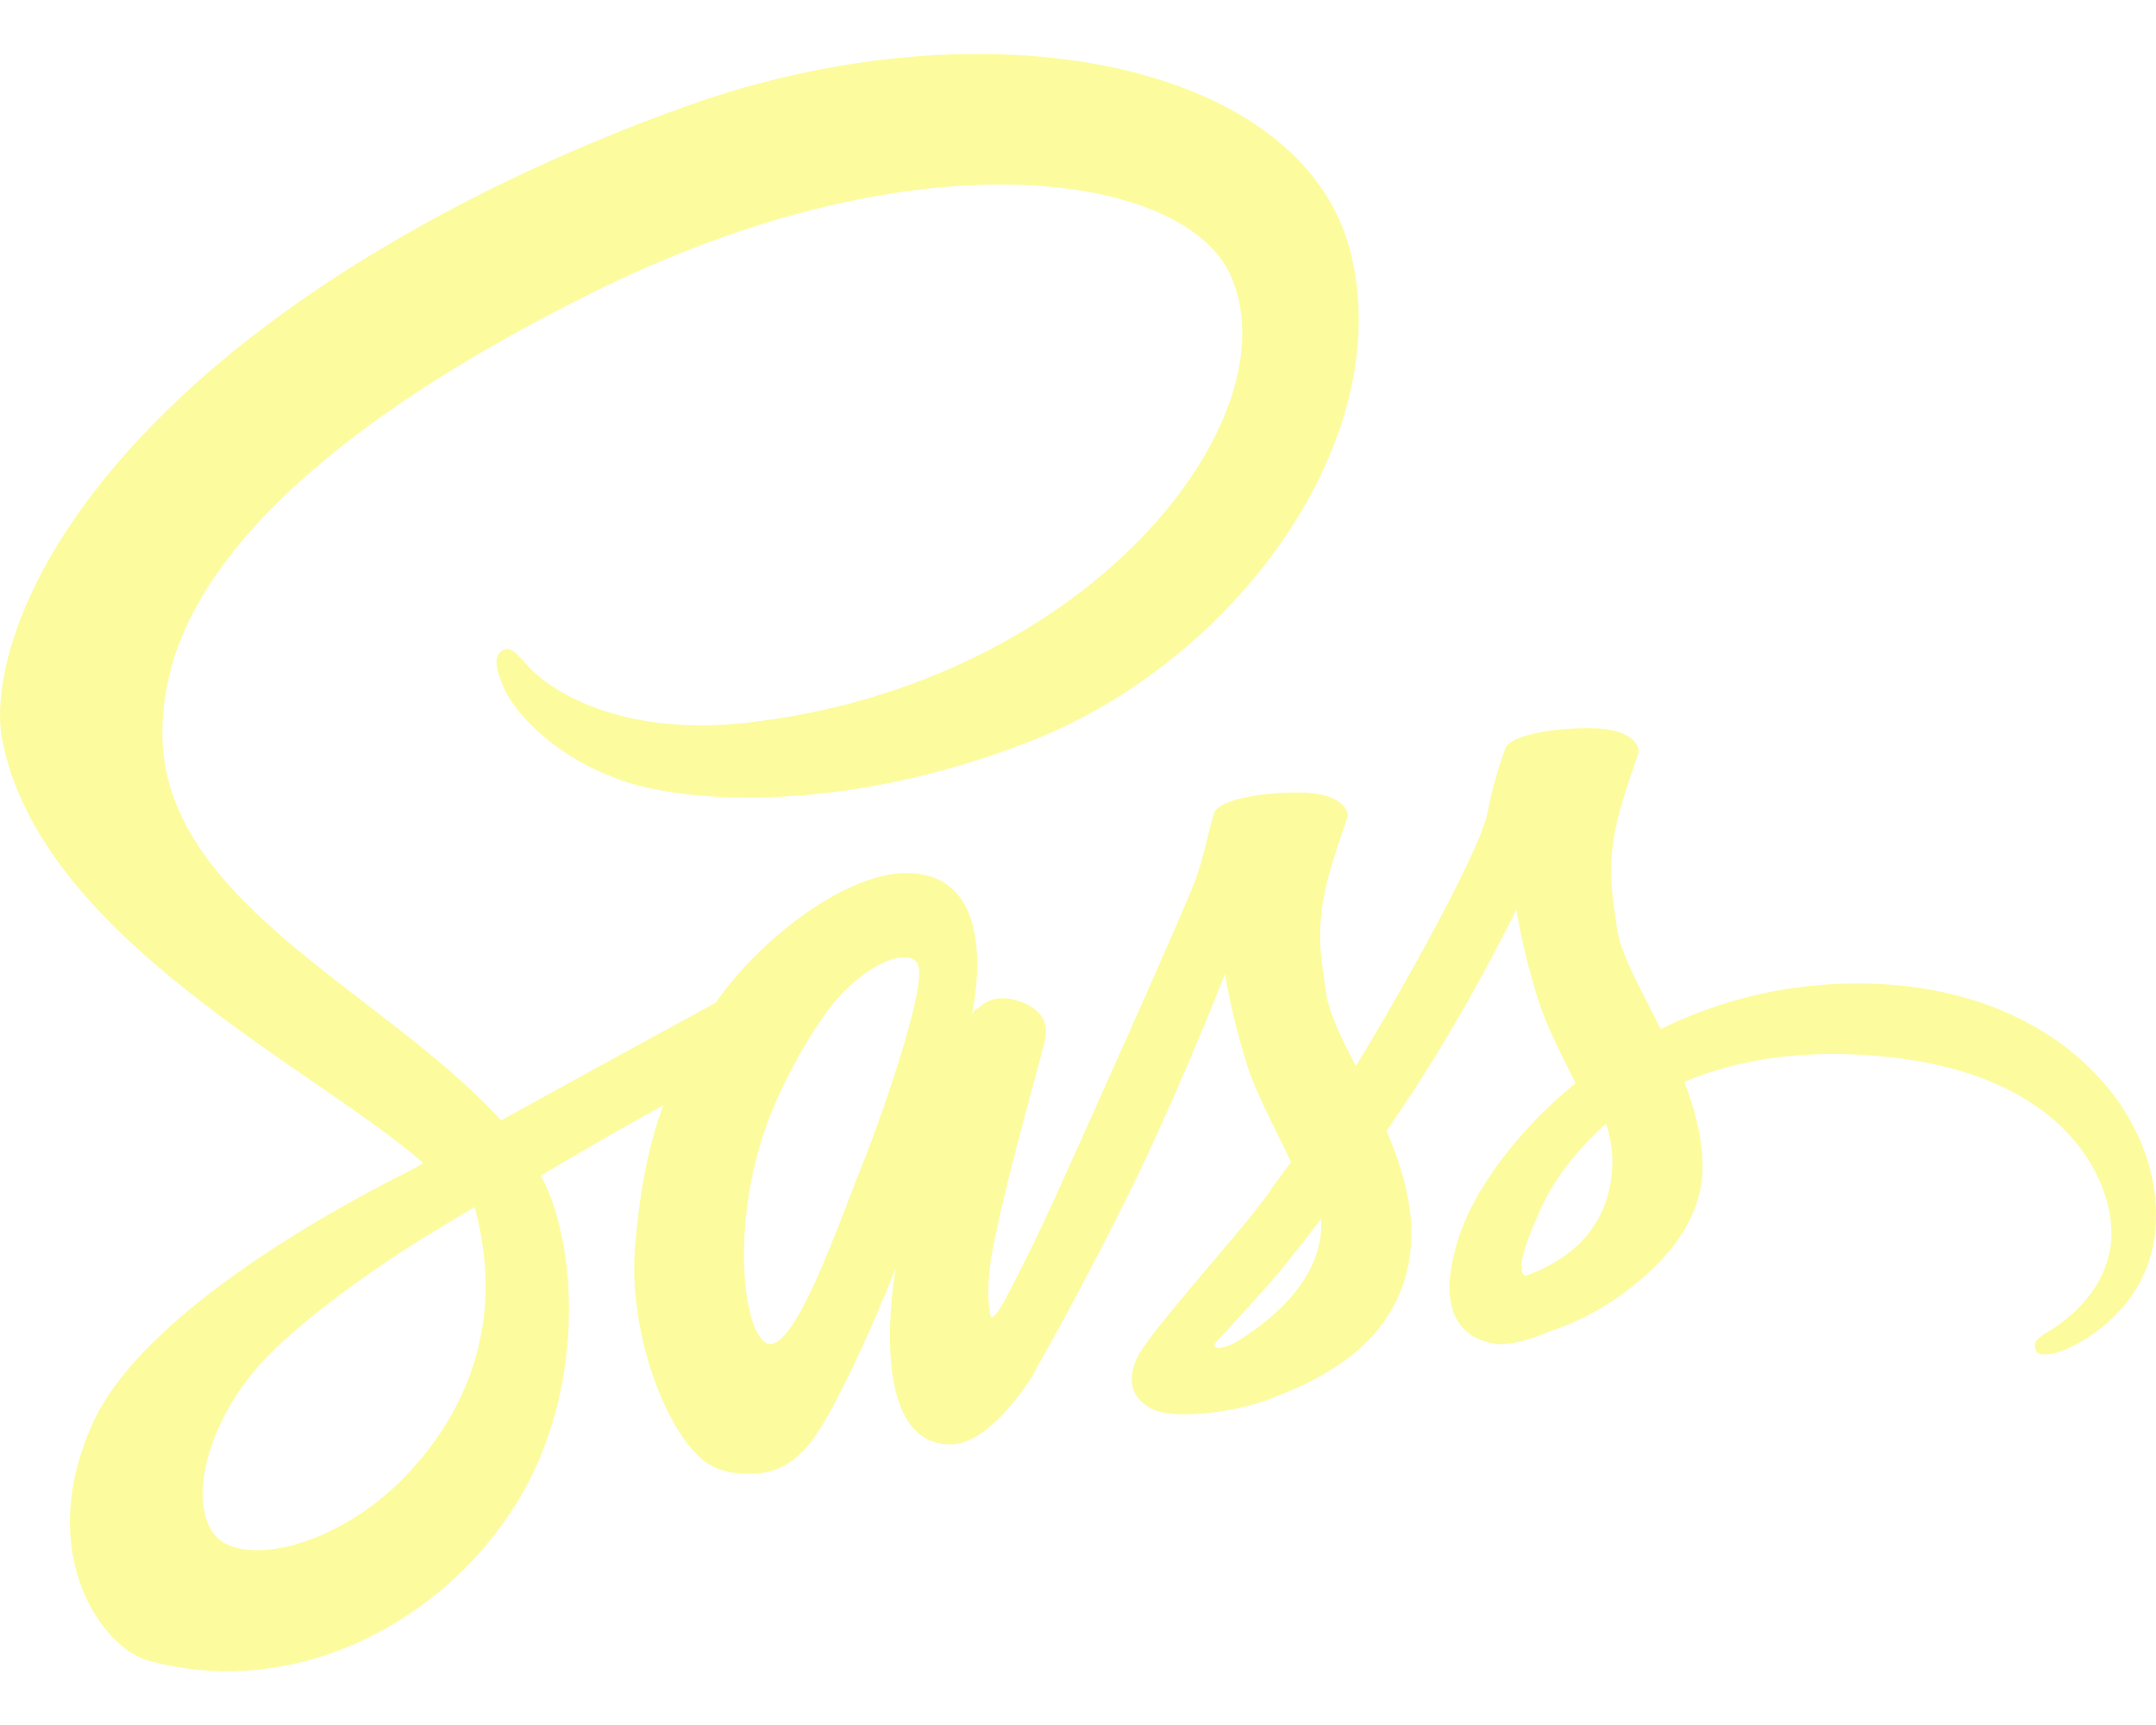
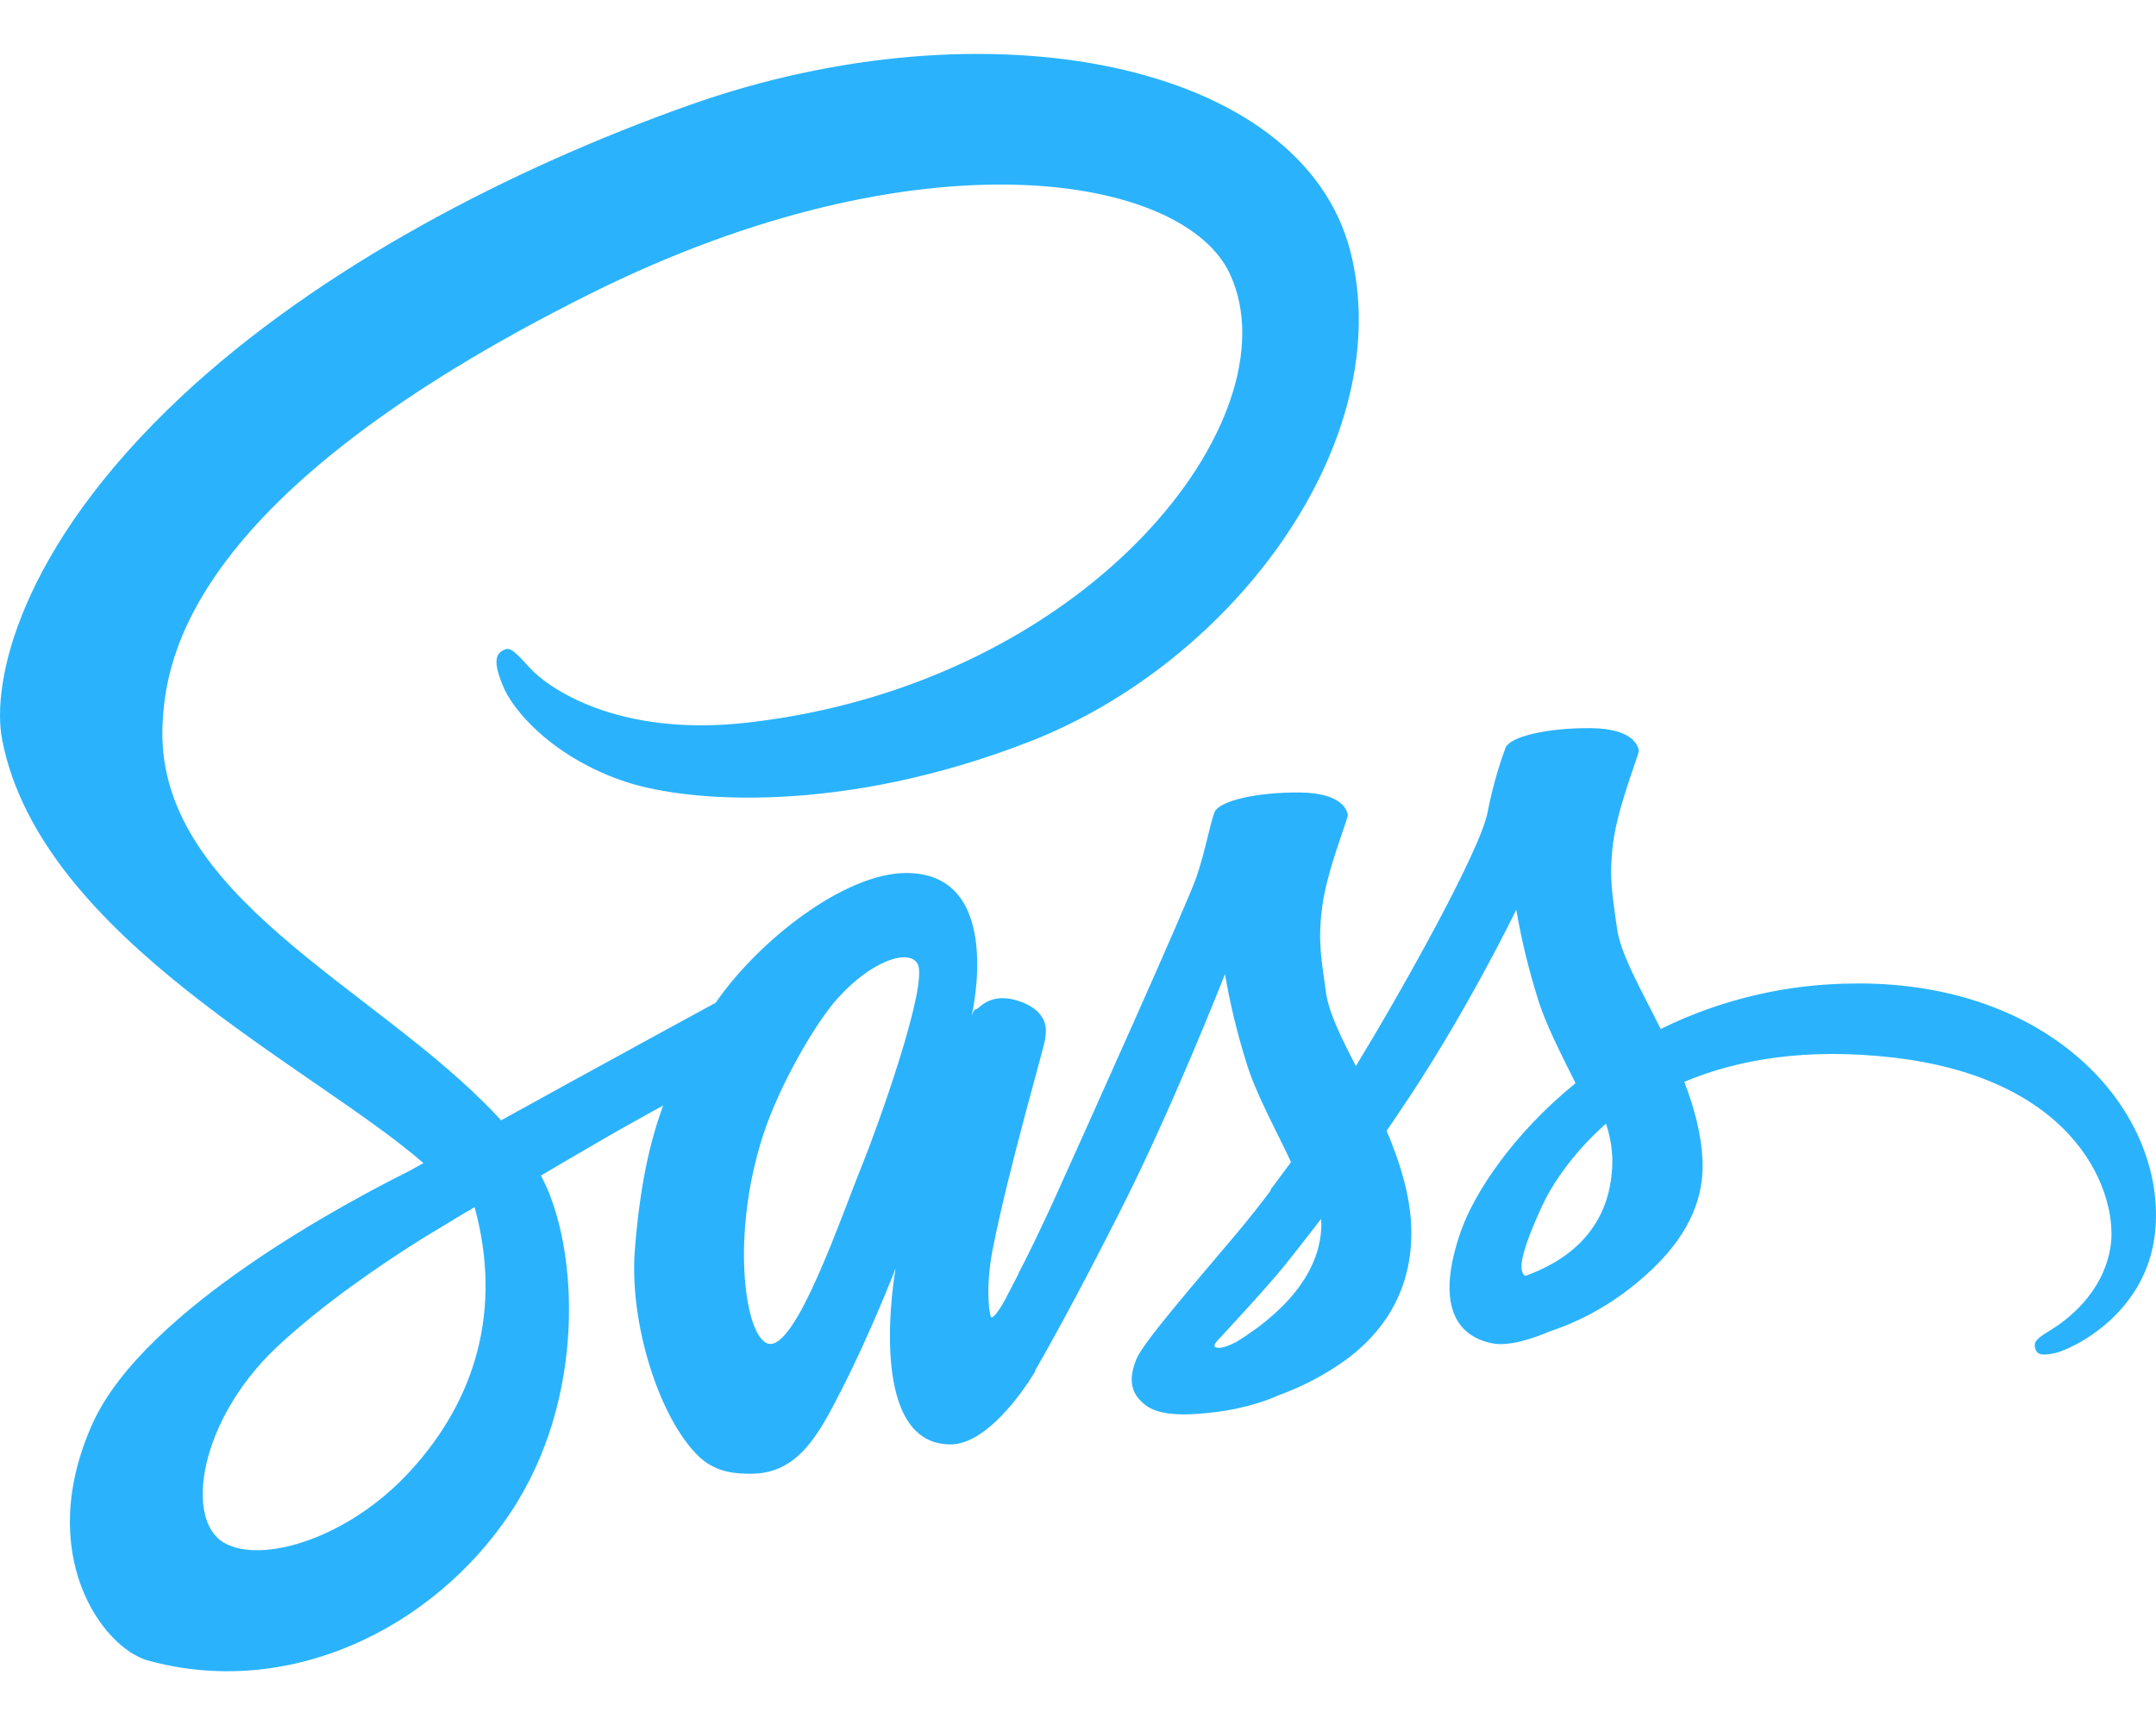
- <svg xmlns="http://www.w3.org/2000/svg" fill="#fcfc9f" viewBox="0 0 640 512">
+ <svg xmlns="http://www.w3.org/2000/svg" fill="#2ab3fc" viewBox="0 0 640 512">
  <path d="M301.84 378.92c-.3.6-.6 1.08 0 0zm249.13-87a131.16 131.16 0 0 0-58 13.5c-5.9-11.9-12-22.3-13-30.1-1.2-9.1-2.5-14.5-1.1-25.3s7.7-26.1 7.6-27.2-1.4-6.6-14.3-6.7-24 2.5-25.29 5.9a122.83 122.83 0 0 0-5.3 19.1c-2.3 11.7-25.79 53.5-39.09 75.3-4.4-8.5-8.1-16-8.9-22-1.2-9.1-2.5-14.5-1.1-25.3s7.7-26.1 7.6-27.2-1.4-6.6-14.29-6.7-24 2.5-25.3 5.9-2.7 11.4-5.3 19.1-33.89 77.3-42.08 95.4c-4.2 9.2-7.8 16.6-10.4 21.6-.4.8-.7 1.3-.9 1.7.3-.5.5-1 .5-.8-2.2 4.3-3.5 6.7-3.5 6.7v.1c-1.7 3.2-3.6 6.1-4.5 6.1-.6 0-1.9-8.4.3-19.9 4.7-24.2 15.8-61.8 15.7-63.1-.1-.7 2.1-7.2-7.3-10.7-9.1-3.3-12.4 2.2-13.2 2.2s-1.4 2-1.4 2 10.1-42.4-19.39-42.4c-18.4 0-44 20.2-56.58 38.5-7.9 4.3-25 13.6-43 23.5-6.9 3.8-14 7.7-20.7 11.4-.5-.5-.9-1-1.4-1.5-35.79-38.2-101.87-65.2-99.07-116.5 1-18.7 7.5-67.8 127.07-127.4 98-48.8 176.35-35.4 189.84-5.6 19.4 42.5-41.89 121.6-143.66 133-38.79 4.3-59.18-10.7-64.28-16.3-5.3-5.9-6.1-6.2-8.1-5.1-3.3 1.8-1.2 7 0 10.1 3 7.9 15.5 21.9 36.79 28.9 18.7 6.1 64.18 9.5 119.17-11.8 61.78-23.8 109.87-90.1 95.77-145.6C386.52 18.32 293-.18 204.57 31.22c-52.69 18.7-109.67 48.1-150.66 86.4-48.69 45.6-56.48 85.3-53.28 101.9 11.39 58.9 92.57 97.3 125.06 125.7-1.6.9-3.1 1.7-4.5 2.5-16.29 8.1-78.18 40.5-93.67 74.7-17.5 38.8 2.9 66.6 16.29 70.4 41.79 11.6 84.58-9.3 107.57-43.6s20.2-79.1 9.6-99.5c-.1-.3-.3-.5-.4-.8 4.2-2.5 8.5-5 12.8-7.5 8.29-4.9 16.39-9.4 23.49-13.3-4 10.8-6.9 23.8-8.4 42.6-1.8 22 7.3 50.5 19.1 61.7 5.2 4.9 11.49 5 15.39 5 13.8 0 20-11.4 26.89-25 8.5-16.6 16-35.9 16-35.9s-9.4 52.2 16.3 52.2c9.39 0 18.79-12.1 23-18.3v.1s.2-.4.7-1.2c1-1.5 1.5-2.4 1.5-2.4v-.3c3.8-6.5 12.1-21.4 24.59-46 16.2-31.8 31.69-71.5 31.69-71.5a201.24 201.24 0 0 0 6.2 25.8c2.8 9.5 8.7 19.9 13.4 30-3.8 5.2-6.1 8.2-6.1 8.2a.31.31 0 0 0 .1.2c-3 4-6.4 8.3-9.9 12.5-12.79 15.2-28 32.6-30 37.6-2.4 5.9-1.8 10.3 2.8 13.7 3.4 2.6 9.4 3 15.69 2.5 11.5-.8 19.6-3.6 23.5-5.4a82.2 82.2 0 0 0 20.19-10.6c12.5-9.2 20.1-22.4 19.4-39.8-.4-9.6-3.5-19.2-7.3-28.2 1.1-1.6 2.3-3.3 3.4-5C434.8 301.72 450.1 270 450.1 270a201.24 201.24 0 0 0 6.2 25.8c2.4 8.1 7.09 17 11.39 25.7-18.59 15.1-30.09 32.6-34.09 44.1-7.4 21.3-1.6 30.9 9.3 33.1 4.9 1 11.9-1.3 17.1-3.5a79.46 79.46 0 0 0 21.59-11.1c12.5-9.2 24.59-22.1 23.79-39.6-.3-7.9-2.5-15.8-5.4-23.4 15.7-6.6 36.09-10.2 62.09-7.2 55.68 6.5 66.58 41.3 64.48 55.8s-13.8 22.6-17.7 25-5.1 3.3-4.8 5.1c.5 2.6 2.3 2.5 5.6 1.9 4.6-.8 29.19-11.8 30.29-38.7 1.6-34-31.09-71.4-89-71.1zm-429.18 144.7c-18.39 20.1-44.19 27.7-55.28 21.3C54.61 451 59.31 421.42 82 400c13.8-13 31.59-25 43.39-32.4 2.7-1.6 6.6-4 11.4-6.9.8-.5 1.2-.7 1.2-.7.9-.6 1.9-1.1 2.9-1.7 8.29 30.4.3 57.2-19.1 78.3zm134.36-91.4c-6.4 15.7-19.89 55.7-28.09 53.6-7-1.8-11.3-32.3-1.4-62.3 5-15.1 15.6-33.1 21.9-40.1 10.09-11.3 21.19-14.9 23.79-10.4 3.5 5.9-12.2 49.4-16.2 59.2zm111 53c-2.7 1.4-5.2 2.3-6.4 1.6-.9-.5 1.1-2.4 1.1-2.4s13.9-14.9 19.4-21.7c3.2-4 6.9-8.7 10.89-13.9 0 .5.1 1 .1 1.6-.13 17.9-17.32 30-25.12 34.8zm85.58-19.5c-2-1.4-1.7-6.1 5-20.7 2.6-5.7 8.59-15.3 19-24.5a36.18 36.18 0 0 1 1.9 10.8c-.1 22.5-16.2 30.9-25.89 34.4z" />
</svg>
